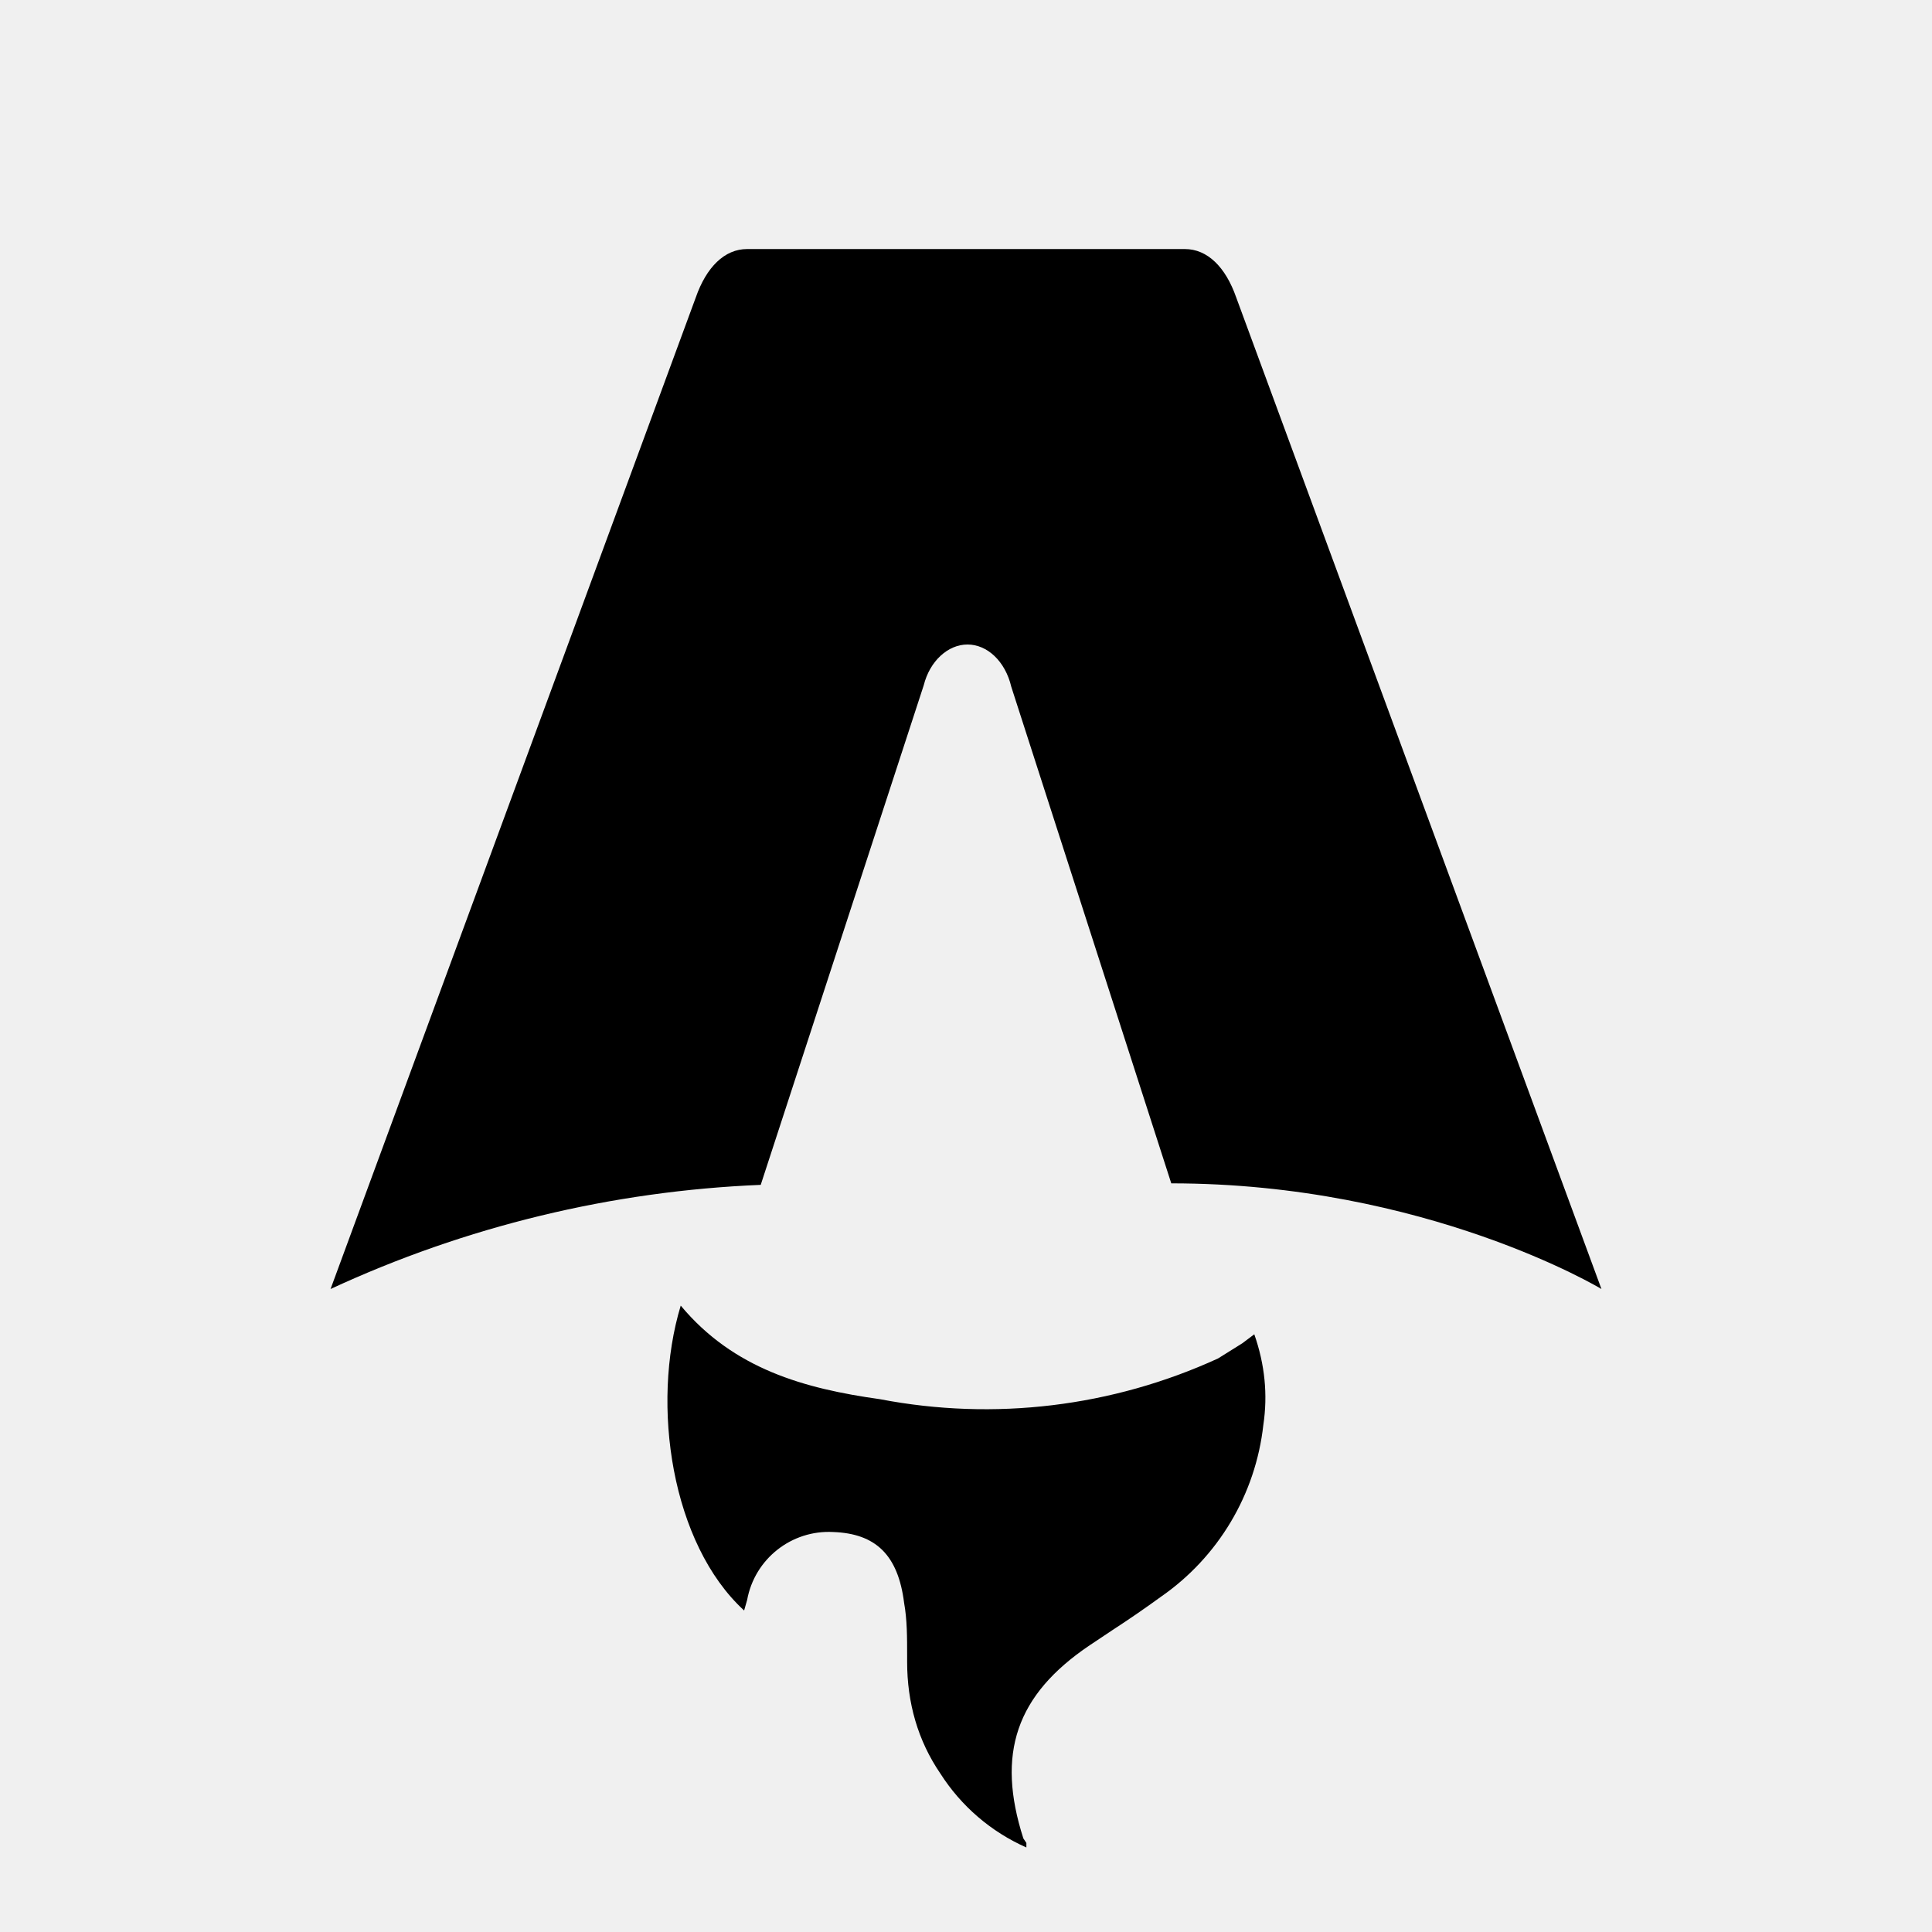
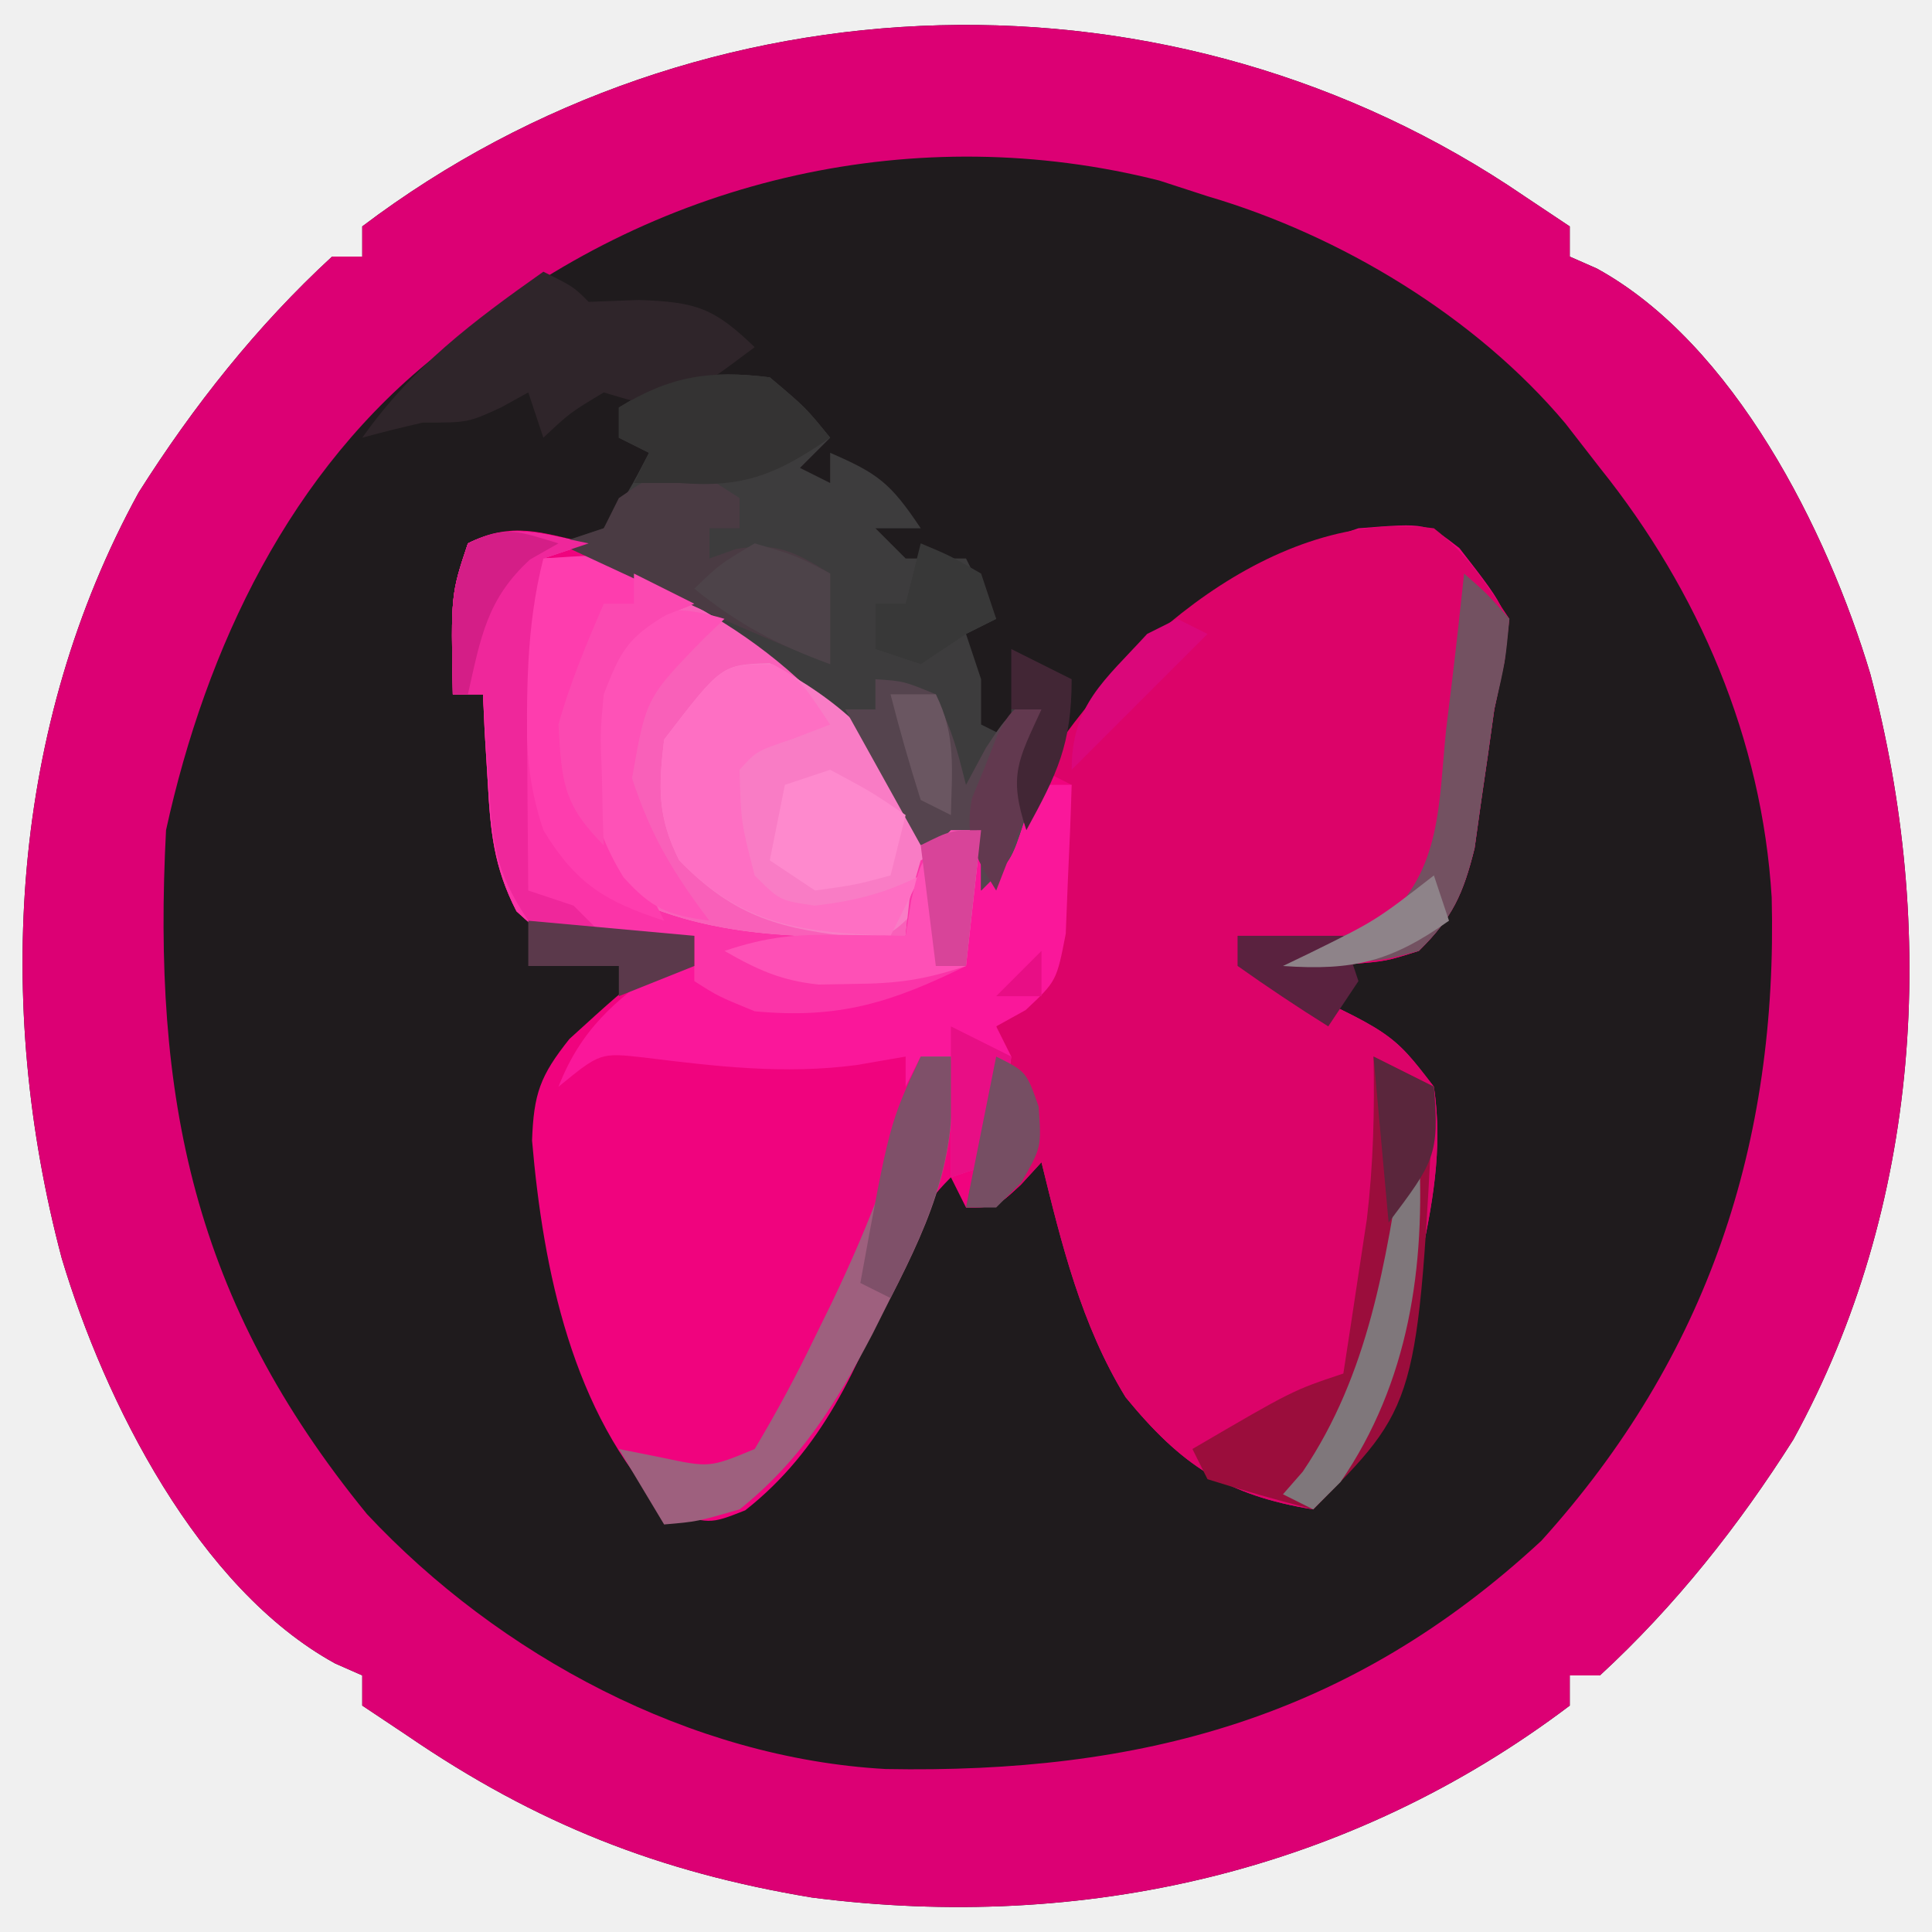
- <svg xmlns="http://www.w3.org/2000/svg" fill="none" viewBox="0 0 128 128">
-   <path d="M50.4 78.5a75.1 75.1 0 0 0-28.5 6.9l24.2-65.7c.7-2 1.9-3.2 3.4-3.2h29c1.5 0 2.7 1.2 3.4 3.2l24.2 65.7s-11.6-7-28.5-7L67 45.5c-.4-1.7-1.6-2.8-2.9-2.8-1.3 0-2.5 1.1-2.9 2.7L50.4 78.5Zm-1.1 28.2Zm-4.2-20.2c-2 6.6-.6 15.8 4.2 20.2a17.5 17.5 0 0 1 .2-.7 5.5 5.5 0 0 1 5.7-4.5c2.8.1 4.3 1.5 4.7 4.7.2 1.1.2 2.3.2 3.5v.4c0 2.7.7 5.2 2.2 7.4a13 13 0 0 0 5.7 4.9v-.3l-.2-.3c-1.8-5.6-.5-9.5 4.4-12.8l1.5-1a73 73 0 0 0 3.2-2.2 16 16 0 0 0 6.8-11.4c.3-2 .1-4-.6-6l-.8.6-1.6 1a37 37 0 0 1-22.4 2.7c-5-.7-9.7-2-13.2-6.2Z" />
-   <style>
-         path { fill: #000; }
-         @media (prefers-color-scheme: dark) {
-             path { fill: #FFF; }
-         }
-     </style>
+ <svg xmlns="http://www.w3.org/2000/svg" version="1.1" width="128" height="128">
+   <path d="M0 0 C0.99 0.66 1.98 1.32 3 2 C3 2.66 3 3.32 3 4 C3.592 4.26 4.183 4.521 4.793 4.789 C13.873 9.771 20.066 22.147 22.909 31.635 C27.394 48.537 26.3 66.899 17.812 82.375 C14.199 88.085 9.98 93.415 5 98 C4.34 98 3.68 98 3 98 C3 98.66 3 99.32 3 100 C-11.536 110.991 -29.189 115.036 -47.207 112.716 C-57.358 111.032 -65.469 107.831 -74 102 C-75.485 101.01 -75.485 101.01 -77 100 C-77 99.34 -77 98.68 -77 98 C-77.592 97.74 -78.183 97.479 -78.793 97.211 C-87.873 92.229 -94.066 79.853 -96.909 70.365 C-101.394 53.463 -100.3 35.101 -91.812 19.625 C-88.199 13.915 -83.98 8.585 -79 4 C-78.34 4 -77.68 4 -77 4 C-77 3.34 -77 2.68 -77 2 C-54.494 -15.018 -23.192 -15.852 0 0 Z " fill="#1F1B1D" transform="translate(101,13)" />
+   <path d="M0 0 C0.99 0.66 1.98 1.32 3 2 C3 2.66 3 3.32 3 4 C3.592 4.26 4.183 4.521 4.793 4.789 C13.873 9.771 20.066 22.147 22.909 31.635 C27.394 48.537 26.3 66.899 17.812 82.375 C14.199 88.085 9.98 93.415 5 98 C4.34 98 3.68 98 3 98 C3 98.66 3 99.32 3 100 C-11.536 110.991 -29.189 115.036 -47.207 112.716 C-57.358 111.032 -65.469 107.831 -74 102 C-75.485 101.01 -75.485 101.01 -77 100 C-77 99.34 -77 98.68 -77 98 C-77.592 97.74 -78.183 97.479 -78.793 97.211 C-87.873 92.229 -94.066 79.853 -96.909 70.365 C-101.394 53.463 -100.3 35.101 -91.812 19.625 C-88.199 13.915 -83.98 8.585 -79 4 C-78.34 4 -77.68 4 -77 4 C-77 3.34 -77 2.68 -77 2 C-54.494 -15.018 -23.192 -15.852 0 0 Z M-70 9 C-70.917 9.675 -70.917 9.675 -71.852 10.363 C-81.774 18.122 -87.338 29.876 -90 42 C-90.913 59.722 -88.239 73.166 -76.688 87.312 C-67.931 96.671 -55.234 103.491 -42.312 104.203 C-25.479 104.514 -11.587 100.858 1.121 89.078 C12.161 76.868 16.79 62.719 16.379 46.465 C15.745 35.974 11.548 26.17 5 18 C3.865 16.538 3.865 16.538 2.707 15.047 C-3.23 7.979 -12.197 2.58 -21 0 C-22.054 -0.343 -23.109 -0.686 -24.195 -1.039 C-40.234 -5.09 -57.097 -1.244 -70 9 Z " fill="#DC0074" transform="translate(101,13)" />
+   <path d="M0 0 C8.849 3.413 16.36 7.373 21 16 C21.668 18.27 21.668 18.27 22 20 C23.32 19.67 24.64 19.34 26 19 C26.495 19.99 26.495 19.99 27 21 C27.352 20.276 27.704 19.551 28.066 18.805 C33.455 8.254 39.629 2.79 51 -1 C55.541 -1.357 55.541 -1.357 57.688 0.312 C61.043 4.626 61.043 4.626 60.68 7.805 C60.455 8.859 60.231 9.914 60 11 C59.858 12.013 59.716 13.026 59.57 14.07 C59.423 15.078 59.276 16.086 59.125 17.125 C58.983 18.138 58.841 19.151 58.695 20.195 C57.943 23.228 57.22 24.81 55 27 C52.844 27.68 52.844 27.68 50.5 27.875 C49.727 27.955 48.953 28.035 48.156 28.117 C46 28 46 28 43 26 C43 26.66 43 27.32 43 28 C43.66 28.206 44.32 28.413 45 28.625 C53.235 32.399 53.235 32.399 56 36 C56.616 40.181 55.889 43.899 55 48 C54.794 49.005 54.587 50.011 54.375 51.047 C53.143 56.228 51.863 60.137 48 64 C42.253 63.062 39.271 61.074 35.578 56.574 C32.638 51.778 31.332 46.426 30 41 C29.546 41.495 29.093 41.99 28.625 42.5 C27 44 27 44 25 44 C24.67 43.34 24.34 42.68 24 42 C21.79 44.21 21.246 45.716 20.188 48.625 C17.864 54.571 15.478 60.053 10.375 64.062 C8 65 8 65 5 64 C-1.076 57.635 -3.012 48.152 -3.75 39.562 C-3.637 36.464 -3.224 35.281 -1.273 32.832 C4.031 28 4.031 28 7 28 C7 27.34 7 26.68 7 26 C6.313 26.046 5.626 26.093 4.918 26.141 C3.566 26.195 3.566 26.195 2.188 26.25 C1.294 26.296 0.401 26.343 -0.52 26.391 C-3 26 -3 26 -4.781 24.375 C-6.299 21.417 -6.508 19.062 -6.688 15.75 C-6.753 14.672 -6.819 13.595 -6.887 12.484 C-6.924 11.665 -6.961 10.845 -7 10 C-7.66 10 -8.32 10 -9 10 C-9.125 3.375 -9.125 3.375 -8 0 C-5.045 -1.477 -3.195 -0.724 0 0 Z " fill="#F0037E" transform="translate(39,36)" />
+   <path d="M0 0 C2.269 1.765 3.38 3.571 5 6 C4.68 8.805 4.68 8.805 4 12 C3.858 13.013 3.716 14.026 3.57 15.07 C3.423 16.078 3.276 17.086 3.125 18.125 C2.983 19.138 2.841 20.151 2.695 21.195 C1.943 24.228 1.22 25.81 -1 28 C-3.156 28.68 -3.156 28.68 -5.5 28.875 C-6.273 28.955 -7.047 29.035 -7.844 29.117 C-10 29 -10 29 -13 27 C-13 27.66 -13 28.32 -13 29 C-12.01 29.309 -12.01 29.309 -11 29.625 C-2.765 33.399 -2.765 33.399 0 37 C0.616 41.181 -0.111 44.899 -1 49 C-1.309 50.508 -1.309 50.508 -1.625 52.047 C-2.857 57.228 -4.137 61.137 -8 65 C-13.747 64.062 -16.729 62.074 -20.422 57.574 C-23.362 52.778 -24.668 47.426 -26 42 C-26.454 42.495 -26.907 42.99 -27.375 43.5 C-29 45 -29 45 -31 45 C-30.856 44.313 -30.711 43.626 -30.562 42.918 C-30.377 42.017 -30.191 41.116 -30 40.188 C-29.814 39.294 -29.629 38.401 -29.438 37.48 C-28.913 34.927 -28.913 34.927 -29 32 C-28.01 31.34 -27.02 30.68 -26 30 C-25.676 28.022 -25.362 26.039 -25.184 24.043 C-24.969 21.651 -24.513 19.344 -24 17 C-24.66 16.67 -25.32 16.34 -26 16 C-20.824 7.71 -10.567 -1.39 0 0 Z " fill="#DC0369" transform="translate(95,35)" />
+   <path d="M0 0 C6.922 -0.396 11.439 2.051 17 6 C21.082 10.14 24.155 14.457 26 20 C25.487 24.513 25.487 24.513 24 26 C16.972 26.453 10.556 25.706 4 23 C0.559 19.723 -0.907 16.977 -1.133 12.188 C-1.13 11.136 -1.128 10.084 -1.125 9 C-1.128 7.948 -1.13 6.896 -1.133 5.812 C-1 3 -1 3 0 0 Z " fill="#F960B9" transform="translate(36,37)" />
+   <path d="M0 0 C-0.99 0.33 -1.98 0.66 -3 1 C-3.082 3.376 -3.141 5.749 -3.188 8.125 C-3.213 8.79 -3.238 9.455 -3.264 10.141 C-3.333 14.87 -2.538 18.013 0 22 C6.341 26.227 13.584 26.235 21 26 C21.082 25.216 21.165 24.433 21.25 23.625 C22 21 22 21 24.062 19.688 C24.702 19.461 25.341 19.234 26 19 C26.495 19.99 26.495 19.99 27 21 C27.454 20.175 27.907 19.35 28.375 18.5 C28.911 17.675 29.448 16.85 30 16 C30.66 16 31.32 16 32 16 C31.94 18.105 31.851 20.209 31.75 22.312 C31.704 23.484 31.657 24.656 31.609 25.863 C31 29 31 29 28.953 30.918 C27.986 31.454 27.986 31.454 27 32 C27.33 32.66 27.66 33.32 28 34 C27.718 36.34 27.387 38.675 27 41 C26.01 41.33 25.02 41.66 24 42 C24 39.36 24 36.72 24 34 C23.34 34 22.68 34 22 34 C21.67 34.66 21.34 35.32 21 36 C21 35.34 21 34.68 21 34 C19.391 34.278 19.391 34.278 17.75 34.562 C12.954 35.197 8.417 34.652 3.637 34.059 C0.765 33.743 0.765 33.743 -2 36 C-0.51 32.206 1.691 30.317 5 28 C5.66 28 6.32 28 7 28 C7 27.34 7 26.68 7 26 C6.313 26.046 5.626 26.093 4.918 26.141 C3.566 26.195 3.566 26.195 2.188 26.25 C1.294 26.296 0.401 26.343 -0.52 26.391 C-3 26 -3 26 -4.781 24.375 C-6.299 21.417 -6.508 19.062 -6.688 15.75 C-6.753 14.672 -6.819 13.595 -6.887 12.484 C-6.924 11.665 -6.961 10.845 -7 10 C-7.66 10 -8.32 10 -9 10 C-9.125 3.375 -9.125 3.375 -8 0 C-5.138 -1.431 -3.066 -0.6 0 0 Z " fill="#FA179A" transform="translate(39,36)" />
+   <path d="M0 0 C2.375 2 2.375 2 4 4 C3.34 4.66 2.68 5.32 2 6 C2.66 6.33 3.32 6.66 4 7 C4 6.34 4 5.68 4 5 C7.161 6.37 7.993 6.989 10 10 C9.01 10 8.02 10 7 10 C7.66 10.66 8.32 11.32 9 12 C10.32 12 11.64 12 13 12 C13.66 13.32 14.32 14.64 15 16 C14.34 16.33 13.68 16.66 13 17 C13.33 17.99 13.66 18.98 14 20 C14 20.99 14 21.98 14 23 C14.66 23.33 15.32 23.66 16 24 C16 23.34 16 22.68 16 22 C16.99 21.67 17.98 21.34 19 21 C18.55 22.794 18.09 24.585 17.625 26.375 C17.242 27.872 17.242 27.872 16.852 29.398 C16 32 16 32 14 34 C14 32.68 14 31.36 14 30 C12.68 30.33 11.36 30.66 10 31 C9.416 29.913 9.416 29.913 8.82 28.805 C3.176 19.05 -3.745 15.013 -14 11 C-13.01 10.67 -12.02 10.34 -11 10 C-9.301 7.502 -9.301 7.502 -8 5 C-8.66 4.67 -9.32 4.34 -10 4 C-10 3.34 -10 2.68 -10 2 C-6.596 -0.095 -3.966 -0.496 0 0 Z " fill="#3D3C3D" transform="translate(51,25)" />
+   <path d="M0 0 C4.588 2.438 7.842 5.293 10 10.062 C10.312 13.25 10.312 13.25 10 16.062 C8 18.062 8 18.062 6.012 18.18 C0.876 17.645 -2.26 16.919 -6 13.062 C-7.444 10.174 -7.377 8.266 -7 5.062 C-3.199 0.1 -3.199 0.1 0 0 Z " fill="#F97CC5" transform="translate(51,43.9375)" />
+   <path d="M0 0 C-0.99 0.33 -1.98 0.66 -3 1 C-3.082 3.376 -3.141 5.749 -3.188 8.125 C-3.213 8.79 -3.238 9.455 -3.264 10.141 C-3.333 14.87 -2.538 18.013 0 22 C6.341 26.227 13.584 26.235 21 26 C21.082 25.216 21.165 24.433 21.25 23.625 C21.497 22.759 21.745 21.892 22 21 C23.32 20.34 24.64 19.68 26 19 C25.67 21.97 25.34 24.94 25 28 C20.074 30.413 16.607 31.529 11 31 C8.562 30 8.562 30 7 29 C7 28.01 7 27.02 7 26 C6.313 26.046 5.626 26.093 4.918 26.141 C3.566 26.195 3.566 26.195 2.188 26.25 C1.294 26.296 0.401 26.343 -0.52 26.391 C-3 26 -3 26 -4.781 24.375 C-6.299 21.417 -6.508 19.062 -6.688 15.75 C-6.753 14.672 -6.819 13.595 -6.887 12.484 C-6.924 11.665 -6.961 10.845 -7 10 C-7.66 10 -8.32 10 -9 10 C-9.125 3.375 -9.125 3.375 -8 0 C-5.138 -1.431 -3.066 -0.6 0 0 Z " fill="#FB34A8" transform="translate(39,36)" />
+   <path d="M0 0 C1.32 0.66 2.64 1.32 4 2 C2.934 23.066 2.934 23.066 -4 30 C-6.352 29.401 -8.686 28.731 -11 28 C-11.33 27.34 -11.66 26.68 -12 26 C-5.375 22.125 -5.375 22.125 -2 21 C-1.66 18.813 -1.329 16.626 -1 14.438 C-0.814 13.219 -0.629 12.001 -0.438 10.746 C-0.014 7.124 0.075 3.643 0 0 Z " fill="#9B0D3C" transform="translate(91,70)" />
+   <path d="M0 0 C2 1 2 1 3 2 C4.093 1.959 5.186 1.917 6.312 1.875 C10.157 2.005 11.299 2.407 14 5 C11.25 7.062 11.25 7.062 8 9 C5.875 8.562 5.875 8.562 4 8 C1.752 9.352 1.752 9.352 0 11 C-0.33 10.01 -0.66 9.02 -1 8 C-1.598 8.33 -2.196 8.66 -2.812 9 C-5 10 -5 10 -8 10 C-9.34 10.306 -10.675 10.635 -12 11 C-8.685 6.304 -4.637 3.275 0 0 Z " fill="#2F252A" transform="translate(36,18)" />
+   <path d="M0 0 C5.415 -0.369 5.415 -0.369 8.375 1.5 C8.911 1.995 9.447 2.49 10 3 C9.381 3.248 8.762 3.495 8.125 3.75 C5.51 5.288 4.933 6.124 4 9 C3.511 14.28 4.348 17.439 7 22 C7.33 22.66 7.66 23.32 8 24 C4.087 22.731 2.144 21.537 0 18 C-1.074 14.777 -1.133 12.385 -1.125 9 C-1.128 7.948 -1.13 6.896 -1.133 5.812 C-1 3 -1 3 0 0 Z " fill="#FE3DAE" transform="translate(36,37)" />
+   <path d="M0 0 C0.66 0 1.32 0 2 0 C2.537 6.305 0.866 10.435 -2 16 C-2.397 16.791 -2.794 17.583 -3.203 18.398 C-5.587 22.94 -7.933 26.746 -12 30 C-14.812 30.812 -14.812 30.812 -17 31 C-17.99 29.35 -18.98 27.7 -20 26 C-19.072 26.186 -18.144 26.371 -17.188 26.562 C-13.987 27.241 -13.987 27.241 -11 26 C-9.529 23.535 -8.241 21.14 -7 18.562 C-6.646 17.841 -6.291 17.12 -5.926 16.377 C-3.372 11.065 -1.329 5.757 0 0 Z " fill="#9E607E" transform="translate(61,70)" />
+   <path d="M0 0 C1.812 1 1.812 1 3.812 4 C2.606 4.464 2.606 4.464 1.375 4.938 C-1.078 5.763 -1.078 5.763 -2.188 7 C-2.094 10.486 -2.094 10.486 -1.188 14 C0.479 15.667 0.479 15.667 2.812 16 C5.467 15.684 7.425 15.194 9.812 14 C9.152 15.32 8.492 16.64 7.812 18 C1.986 17.746 -1.932 17.389 -6.188 13 C-7.632 10.111 -7.564 8.204 -7.188 5 C-3.358 0 -3.358 0 0 0 Z " fill="#FE6FC3" transform="translate(51.1875,44)" />
+   <path d="M0 0 C0.578 0.371 1.155 0.743 1.75 1.125 C1.75 1.785 1.75 2.445 1.75 3.125 C1.09 3.125 0.43 3.125 -0.25 3.125 C-0.25 3.785 -0.25 4.445 -0.25 5.125 C0.328 4.919 0.905 4.713 1.5 4.5 C4.27 4.038 5.396 4.696 7.75 6.125 C7.75 8.105 7.75 10.085 7.75 12.125 C3.737 10.568 -0.159 8.814 -4.062 7 C-5.224 6.461 -6.385 5.922 -7.582 5.367 C-8.462 4.957 -9.343 4.547 -10.25 4.125 C-9.26 3.795 -8.27 3.465 -7.25 3.125 C-6.92 2.465 -6.59 1.805 -6.25 1.125 C-3.741 -0.605 -2.909 -1.131 0 0 Z " fill="#4A3B43" transform="translate(47.25,31.875)" />
+   <path d="M0 0 C-0.99 0.33 -1.98 0.66 -3 1 C-4.177 5.625 -4.114 10.079 -4.062 14.812 C-4.058 15.601 -4.053 16.389 -4.049 17.201 C-4.037 19.134 -4.019 21.067 -4 23 C-3.01 23.33 -2.02 23.66 -1 24 C-0.34 24.66 0.32 25.32 1 26 C-1.375 25.688 -1.375 25.688 -4 25 C-6.27 21.596 -6.365 19.835 -6.625 15.812 C-6.7 14.726 -6.775 13.639 -6.852 12.52 C-6.925 11.272 -6.925 11.272 -7 10 C-7.66 10 -8.32 10 -9 10 C-9.125 3.375 -9.125 3.375 -8 0 C-5.138 -1.431 -3.066 -0.6 0 0 Z " fill="#EF279B" transform="translate(39,36)" />
+   <path d="M0 0 C1.875 0.125 1.875 0.125 4 1 C5.25 4.062 5.25 4.062 6 7 C6.65 5.793 6.65 5.793 7.312 4.562 C9 2 9 2 12 1 C11.55 2.794 11.09 4.585 10.625 6.375 C10.37 7.373 10.115 8.37 9.852 9.398 C9 12 9 12 7 14 C7 12.68 7 11.36 7 10 C5.68 10.33 4.36 10.66 3 11 C1.35 8.03 -0.3 5.06 -2 2 C-1.34 2 -0.68 2 0 2 C0 1.34 0 0.68 0 0 Z " fill="#55444E" transform="translate(58,45)" />
+   <path d="M0 0 C2.375 2 2.375 2 4 4 C0.46 6.427 -1.712 7.339 -6 7 C-6.99 7 -7.98 7 -9 7 C-8.67 6.34 -8.34 5.68 -8 5 C-8.66 4.67 -9.32 4.34 -10 4 C-10 3.34 -10 2.68 -10 2 C-6.596 -0.095 -3.966 -0.496 0 0 Z " fill="#343333" transform="translate(51,25)" />
+   <path d="M0 0 C-0.445 0.424 -0.889 0.848 -1.348 1.285 C-5.193 5.24 -5.193 5.24 -6.125 10.562 C-4.876 14.378 -3.406 16.817 -1 20 C-3.746 19.621 -4.8 19.222 -6.688 17.125 C-9.187 13.078 -9.322 9.675 -9 5 C-6.68 0.149 -5.273 -1.582 0 0 Z " fill="#FE52B7" transform="translate(48,41)" />
+   <path d="M0 0 C1.516 1.325 1.516 1.325 3 3 C2.742 5.805 2.742 5.805 2 9 C1.858 10.013 1.716 11.026 1.57 12.07 C1.423 13.078 1.276 14.086 1.125 15.125 C0.983 16.138 0.841 17.151 0.695 18.195 C-0.058 21.233 -0.763 22.819 -3 25 C-5.262 25.609 -5.262 25.609 -7.688 25.75 C-8.496 25.807 -9.304 25.863 -10.137 25.922 C-11.059 25.961 -11.059 25.961 -12 26 C-11.443 25.732 -10.886 25.464 -10.312 25.188 C-9.549 24.796 -8.786 24.404 -8 24 C-7.13 23.684 -6.26 23.368 -5.363 23.043 C-1.472 19.679 -1.698 15.238 -1.188 10.312 C-1.067 9.324 -0.946 8.336 -0.822 7.318 C-0.528 4.881 -0.255 2.442 0 0 Z " fill="#735161" transform="translate(97,38)" />
+   <path d="M0 0 C0.66 0 1.32 0 2 0 C1.67 2.97 1.34 5.94 1 9 C-1.771 9.924 -3.567 10.163 -6.438 10.188 C-7.199 10.202 -7.961 10.216 -8.746 10.23 C-11.233 9.976 -12.848 9.24 -15 8 C-12.118 7.039 -10.301 6.894 -7.312 6.938 C-6.1 6.951 -6.1 6.951 -4.863 6.965 C-3.941 6.982 -3.941 6.982 -3 7 C-2.876 6.216 -2.752 5.433 -2.625 4.625 C-2 2 -2 2 0 0 Z " fill="#FE50B6" transform="translate(63,55)" />
+   <path d="M0 0 C2.688 1.438 2.688 1.438 5 3 C4.67 4.32 4.34 5.64 4 7 C1.688 7.625 1.688 7.625 -1 8 C-1.99 7.34 -2.98 6.68 -4 6 C-3.67 4.35 -3.34 2.7 -3 1 C-2.01 0.67 -1.02 0.34 0 0 Z " fill="#FE89CD" transform="translate(55,51)" />
+   <path d="M0 0 C0.66 0 1.32 0 2 0 C2.533 6.259 0.818 10.451 -2 16 C-2.66 15.67 -3.32 15.34 -4 15 C-2.073 4.442 -2.073 4.442 0 0 Z " fill="#7F5069" transform="translate(61,70)" />
+   <path d="M0 0 C0.33 0 0.66 0 1 0 C1.448 7.906 0.365 15.553 -4.188 22.188 C-5.085 23.085 -5.085 23.085 -6 24 C-6.66 23.67 -7.32 23.34 -8 23 C-7.567 22.505 -7.134 22.01 -6.688 21.5 C-2.303 15.004 -1.187 7.599 0 0 Z " fill="#7F777B" transform="translate(93,76)" />
+   <path d="M0 0 C2.75 0.812 2.75 0.812 5 2 C5 3.98 5 5.96 5 8 C1.541 6.751 -1.147 5.325 -4 3 C-2.312 1.375 -2.312 1.375 0 0 Z " fill="#4D4349" transform="translate(50,36)" />
+   <path d="M0 0 C0 0.99 0 1.98 0 3 C-0.99 3 -1.98 3 -3 3 C-2.01 2.01 -1.02 1.02 0 0 Z M-6 5 C-4.02 5.99 -4.02 5.99 -2 7 C-2.33 9.31 -2.66 11.62 -3 14 C-3.99 14.33 -4.98 14.66 -6 15 C-6 11.7 -6 8.4 -6 5 Z " fill="#E80E85" transform="translate(69,63)" />
+   <path d="M0 0 C1.938 0.812 1.938 0.812 4 2 C4.33 2.99 4.66 3.98 5 5 C4.01 5.495 4.01 5.495 3 6 C2.01 6.66 1.02 7.32 0 8 C-0.99 7.67 -1.98 7.34 -3 7 C-3 6.01 -3 5.02 -3 4 C-2.34 4 -1.68 4 -1 4 C-0.67 2.68 -0.34 1.36 0 0 Z " fill="#383838" transform="translate(61,36)" />
+   <path d="M0 0 C1.32 0.66 2.64 1.32 4 2 C3.381 2.248 2.763 2.495 2.125 2.75 C-0.459 4.27 -0.924 5.232 -2 8 C-2.24 10.592 -2.24 10.592 -2.125 13.25 C-2.107 14.142 -2.089 15.034 -2.07 15.953 C-2.047 16.629 -2.024 17.304 -2 18 C-4.693 15.307 -4.789 13.794 -5 10 C-4.213 7.195 -3.158 4.687 -2 2 C-1.34 2 -0.68 2 0 2 C0 1.34 0 0.68 0 0 Z " fill="#FB49B1" transform="translate(42,38)" />
+   <path d="M0 0 C3.63 0.33 7.26 0.66 11 1 C11 1.66 11 2.32 11 3 C9.35 3.66 7.7 4.32 6 5 C6 4.34 6 3.68 6 3 C4.02 3 2.04 3 0 3 C0 2.01 0 1.02 0 0 Z " fill="#5B394B" transform="translate(35,61)" />
+   <path d="M0 0 C1 2 1 2 0.223 4.602 C-0.16 5.599 -0.543 6.597 -0.938 7.625 C-1.508 9.129 -1.508 9.129 -2.09 10.664 C-2.39 11.435 -2.691 12.206 -3 13 C-4.409 10.728 -5.107 9.576 -4.609 6.895 C-4.326 6.207 -4.042 5.52 -3.75 4.812 C-3.477 4.118 -3.203 3.423 -2.922 2.707 C-2 1 -2 1 0 0 Z " fill="#62394F" transform="translate(69,46)" />
+   <path d="M0 0 C1.98 0.99 1.98 0.99 4 2 C4 6.331 3.034 8.27 1 12 C-0.208 8.377 0.457 7.359 2 4 C1.34 4 0.68 4 0 4 C0 2.68 0 1.36 0 0 Z " fill="#422635" transform="translate(67,43)" />
+   <path d="M0 0 C0.66 0.33 1.32 0.66 2 1 C-0.97 3.97 -3.94 6.94 -7 10 C-7 5.69 -4.833 4.103 -2 1 C-1.34 0.67 -0.68 0.34 0 0 Z " fill="#DA077A" transform="translate(78,41)" />
+   <path d="M0 0 C-0.619 0.351 -1.238 0.701 -1.875 1.062 C-4.756 3.689 -5.155 6.266 -6 10 C-6.33 10 -6.66 10 -7 10 C-7.125 3.375 -7.125 3.375 -6 0 C-3.509 -1.245 -2.589 -0.777 0 0 Z " fill="#D41E87" transform="translate(37,36)" />
+   <path d="M0 0 C2 1 2 1 2.812 3.312 C3 6 3 6 1.688 8.312 C1.131 8.869 0.574 9.426 0 10 C-0.66 10 -1.32 10 -2 10 C-1.34 6.7 -0.68 3.4 0 0 Z " fill="#764E63" transform="translate(66,70)" />
+   <path d="M0 0 C2.31 0 4.62 0 7 0 C7.33 0.99 7.66 1.98 8 3 C7.01 4.485 7.01 4.485 6 6 C3.962 4.726 1.961 3.389 0 2 C0 1.34 0 0.68 0 0 Z " fill="#5A223F" transform="translate(82,62)" />
+   <path d="M0 0 C1.98 0.99 1.98 0.99 4 2 C4.378 6.542 3.989 7.014 1 11 C0.67 7.37 0.34 3.74 0 0 Z " fill="#5A263C" transform="translate(91,70)" />
+   <path d="M0 0 C-0.33 2.97 -0.66 5.94 -1 9 C-1.66 9 -2.32 9 -3 9 C-3.33 6.36 -3.66 3.72 -4 1 C-2 0 -2 0 0 0 Z " fill="#D84499" transform="translate(65,55)" />
+   <path d="M0 0 C0.33 0.99 0.66 1.98 1 3 C-2.833 5.706 -5.325 6.326 -10 6 C-9.443 5.732 -8.886 5.464 -8.312 5.188 C-3.871 3.005 -3.871 3.005 0 0 Z " fill="#8E8389" transform="translate(95,58)" />
+   <path d="M0 0 C0.99 0 1.98 0 3 0 C4.354 2.709 4.065 5.009 4 8 C3.34 7.67 2.68 7.34 2 7 C1.269 4.686 0.599 2.352 0 0 Z " fill="#6A5661" transform="translate(59,46)" />
</svg>
